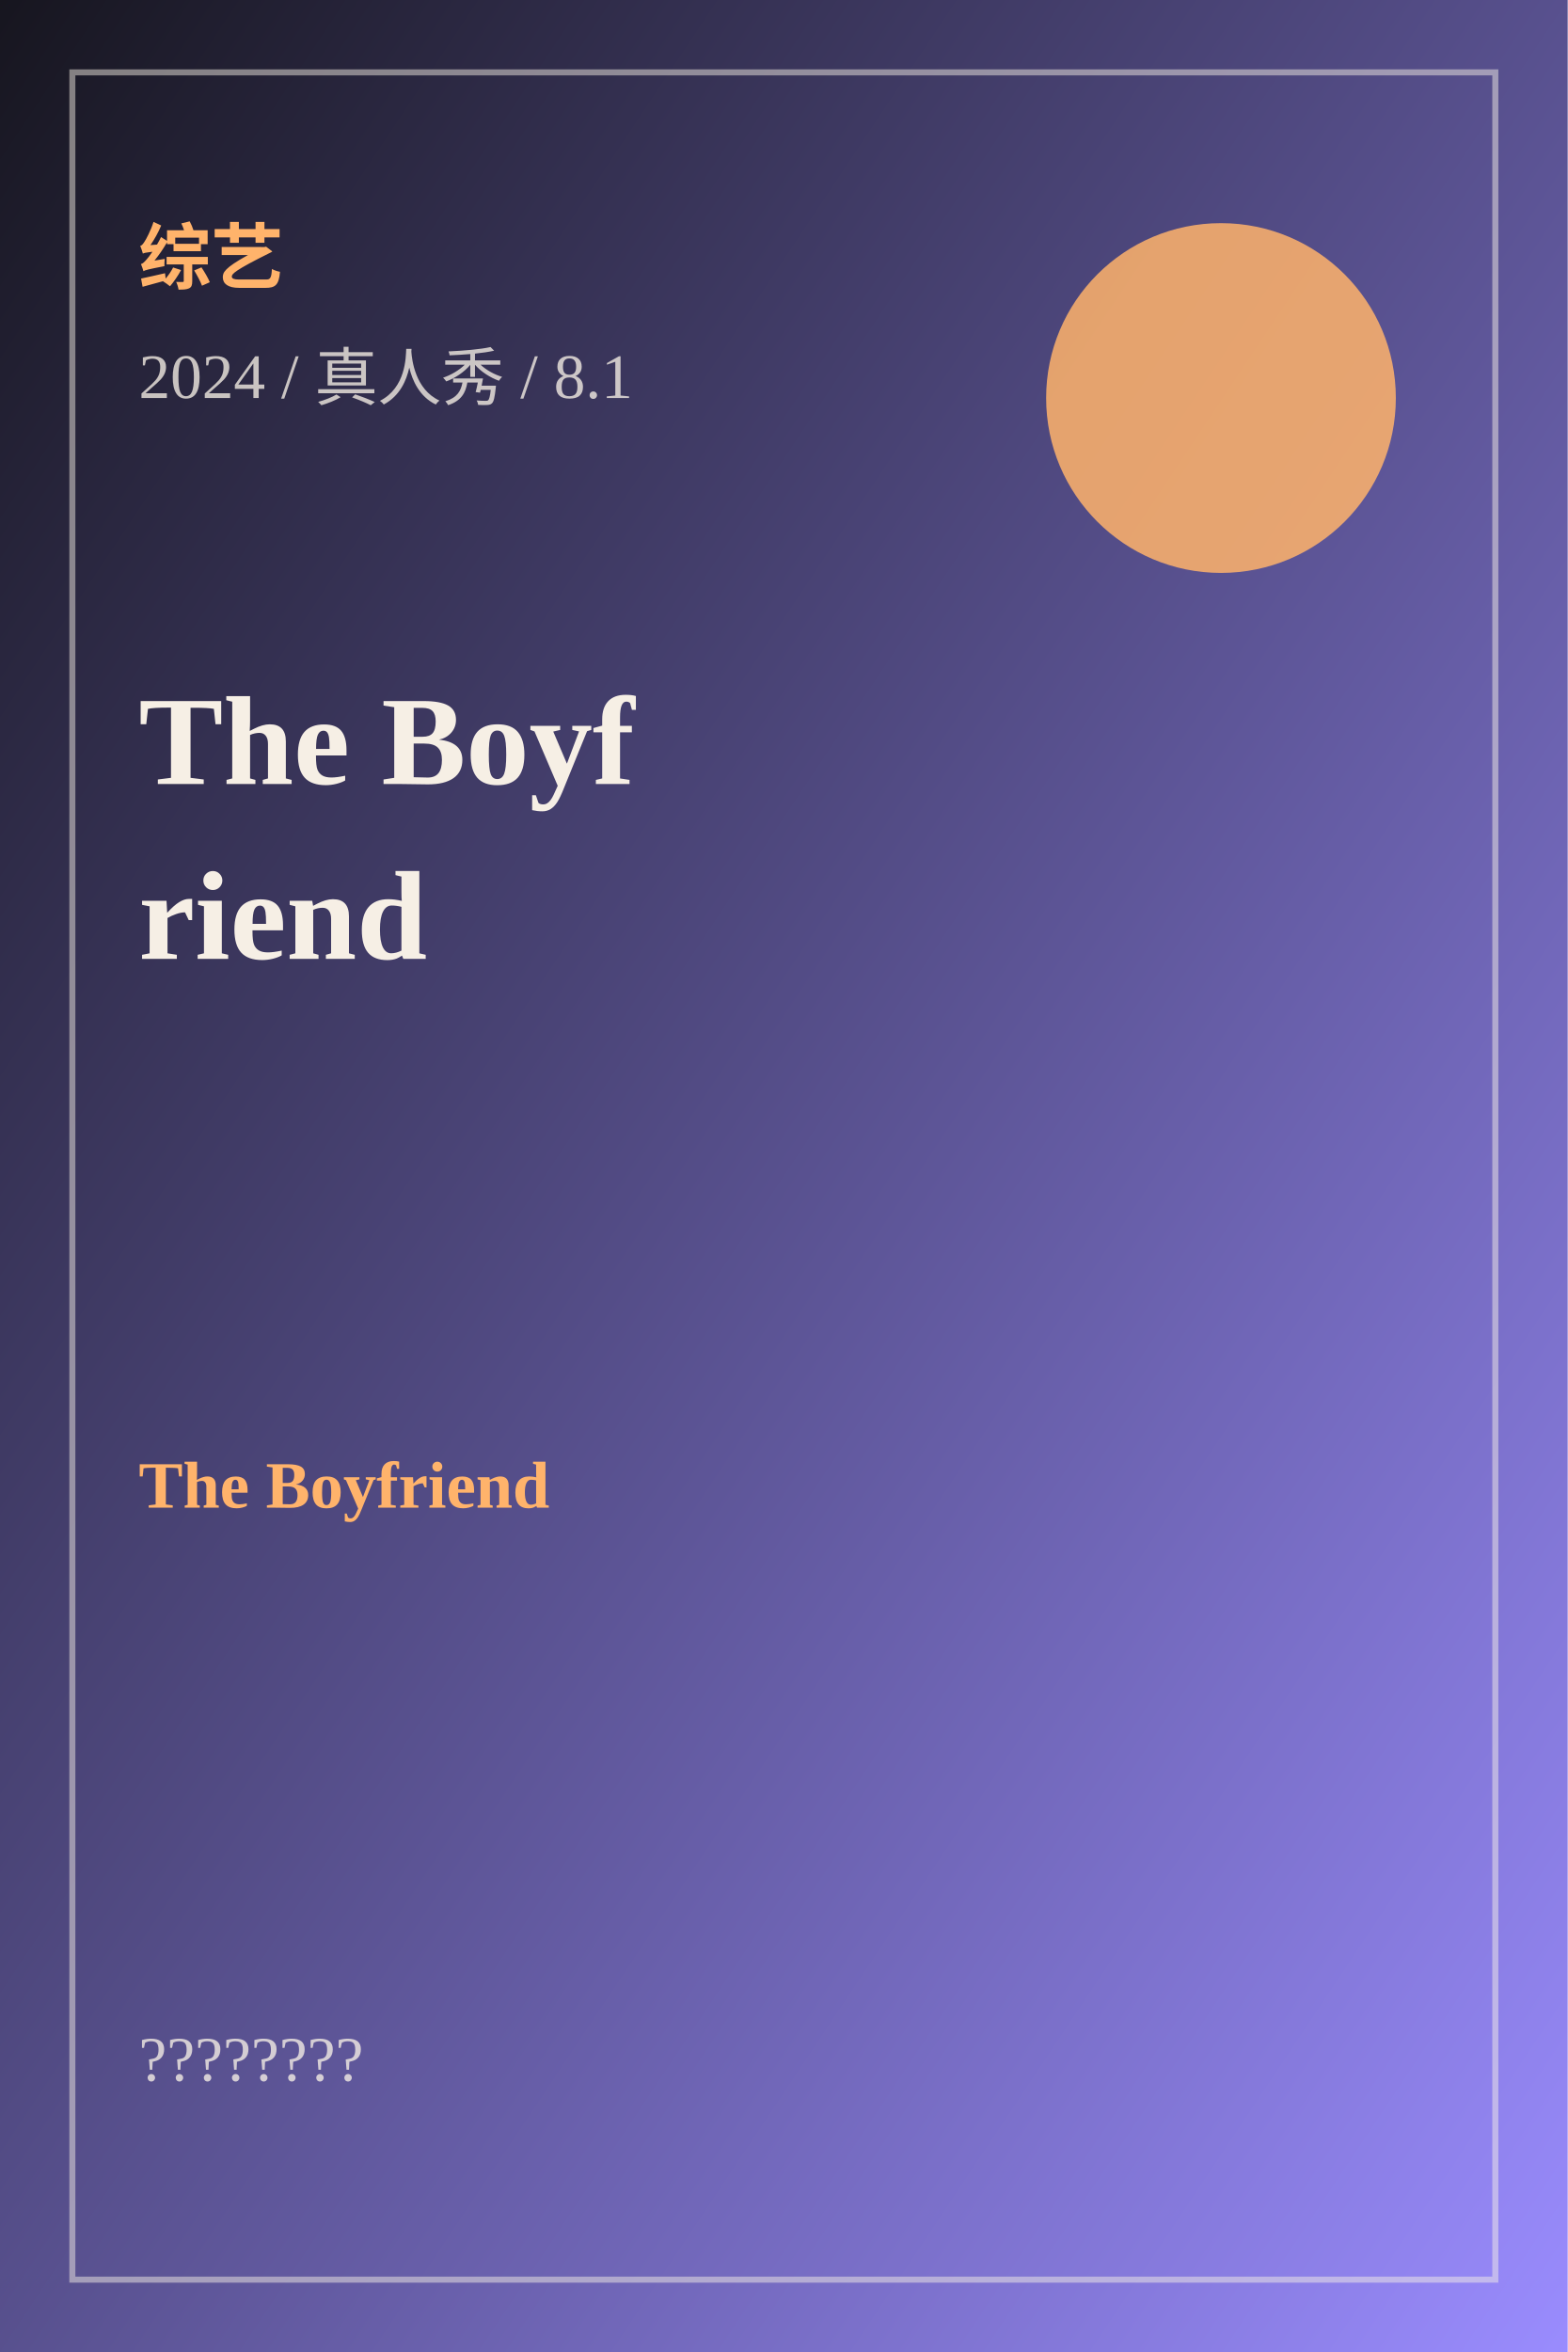
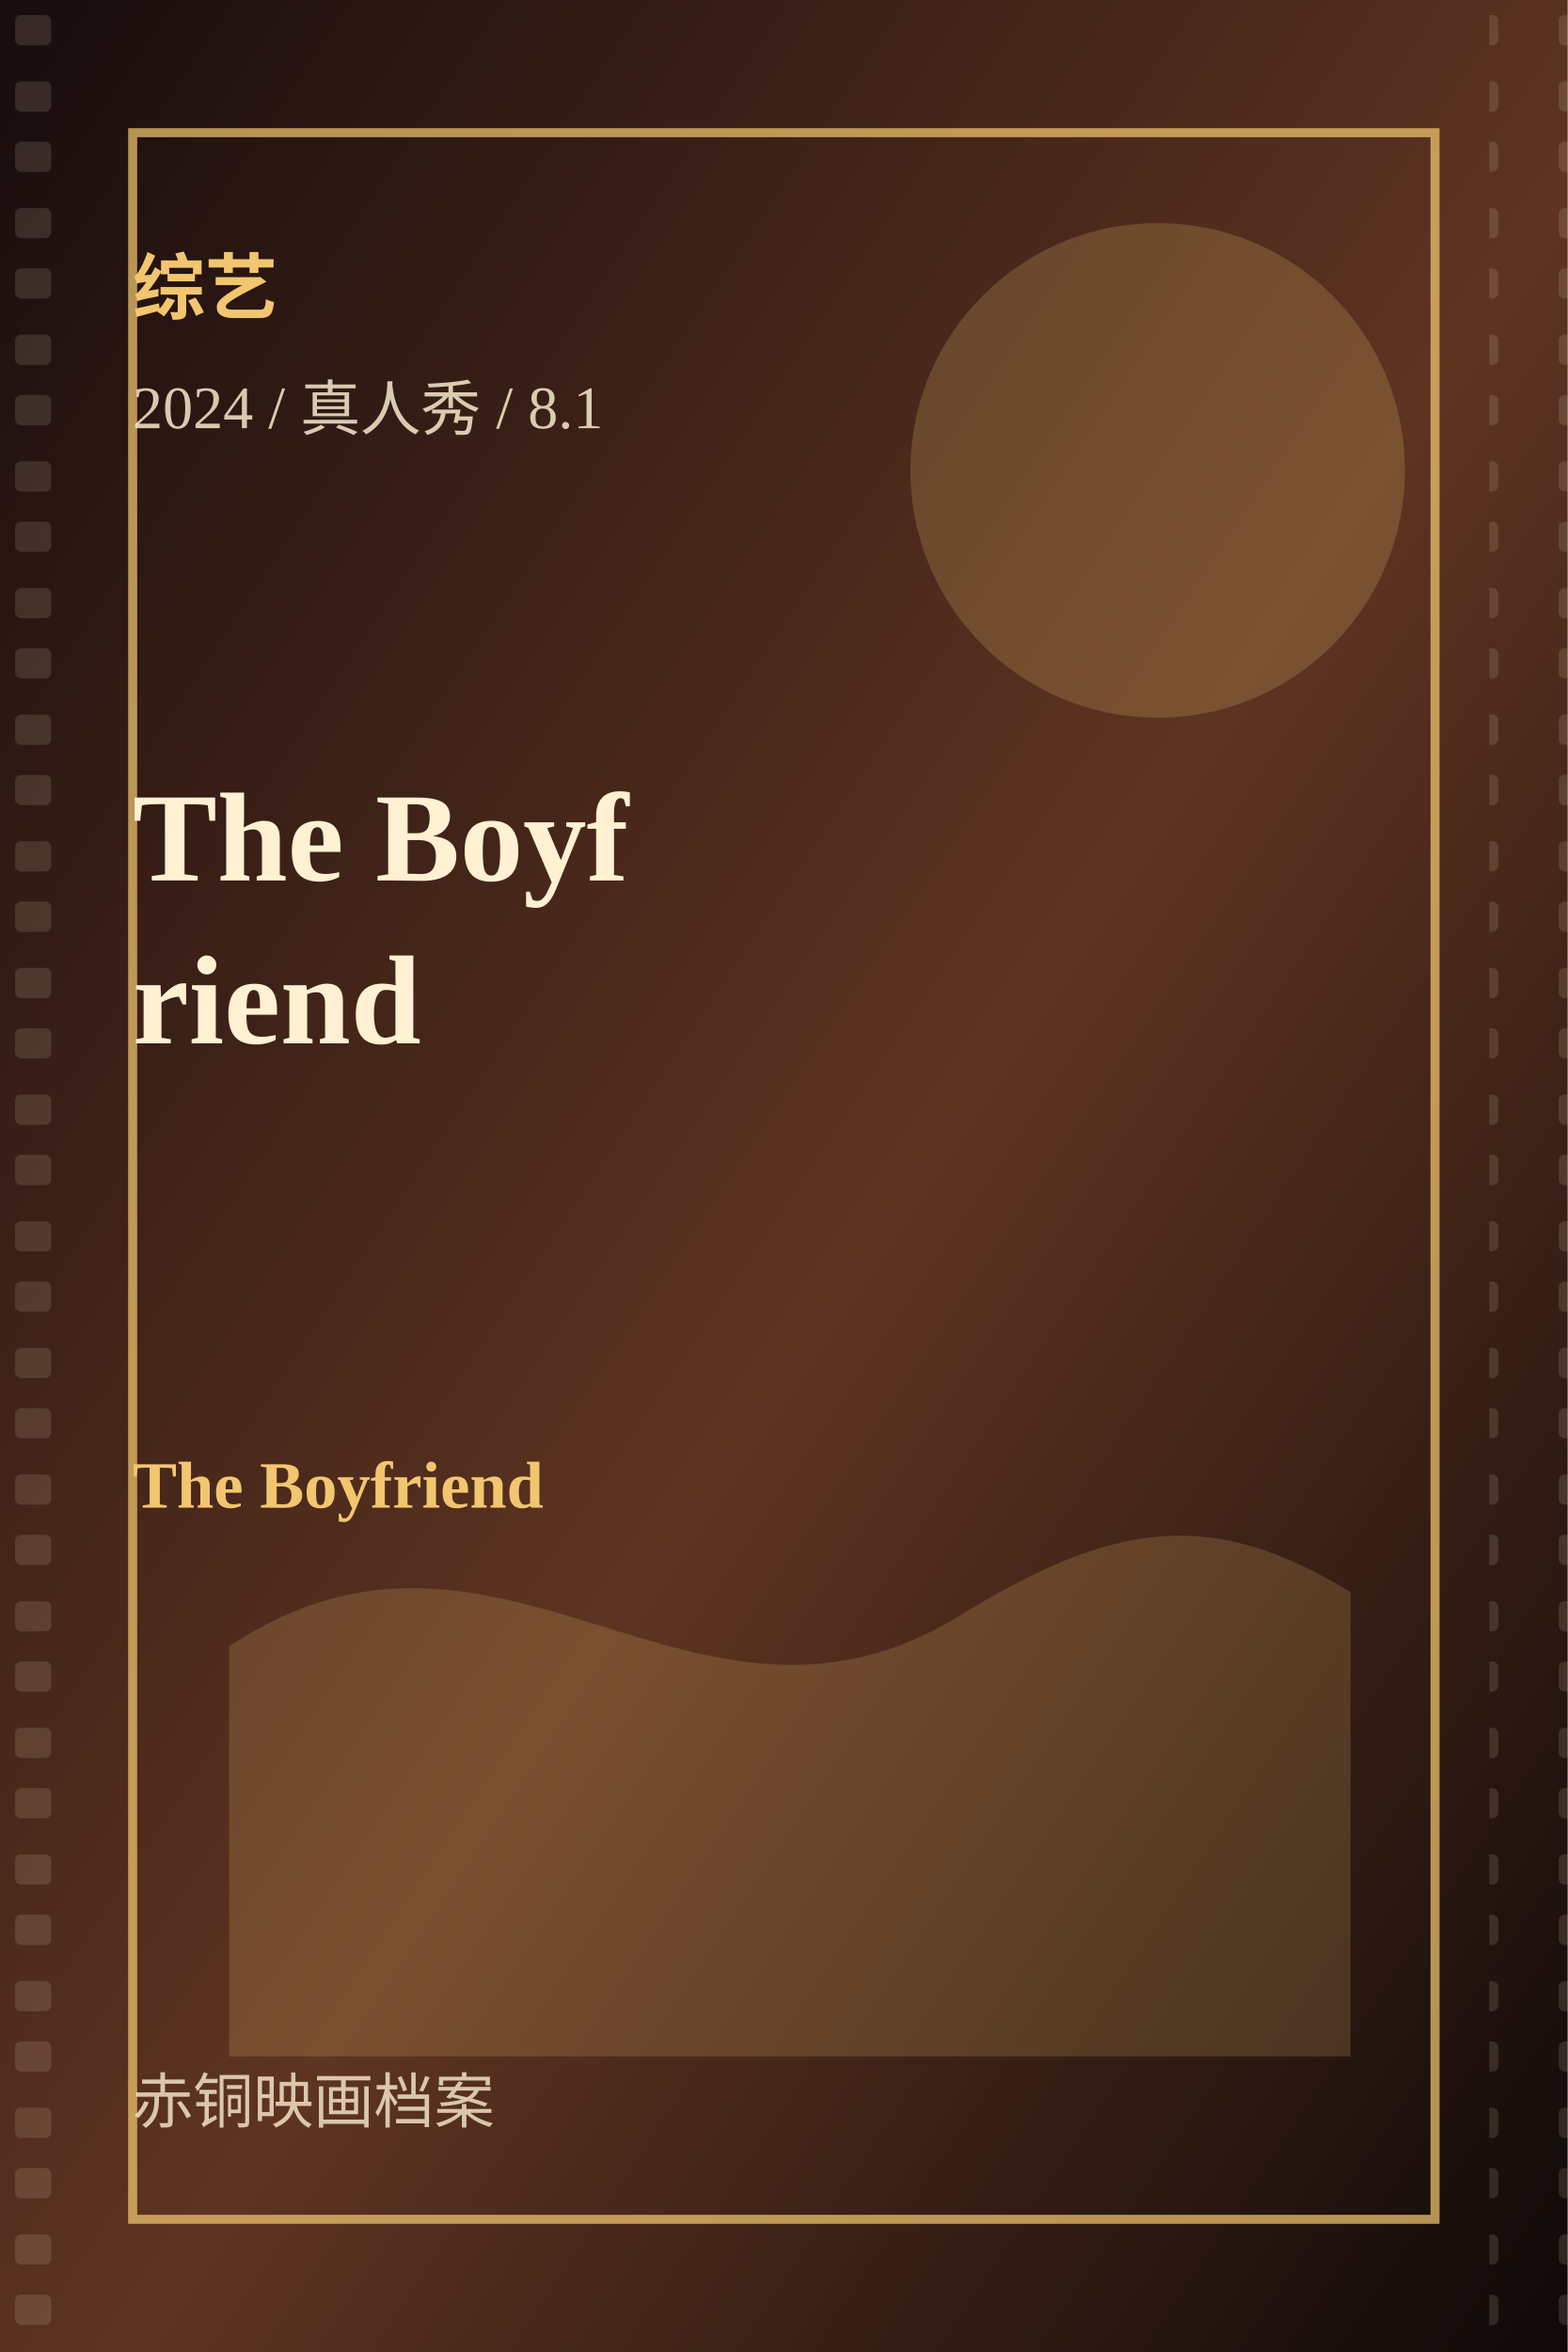
<svg xmlns="http://www.w3.org/2000/svg" width="520" height="780" viewBox="0 0 520 780">
  <defs>
-     <linearGradient id="g" x1="0" y1="0" x2="1" y2="1">
-       <stop offset="0" stop-color="#16151e" />
-       <stop offset="1" stop-color="#9a8cff" />
+     <linearGradient id="bg" x1="0" y1="0" x2="1" y2="1">
+       <stop offset="0" stop-color="#170c0d" />
+       <stop offset=".54" stop-color="hsl(18 48% 25%)" />
+       <stop offset="1" stop-color="#0e0808" />
    </linearGradient>
+     <pattern id="film" width="32" height="42" patternUnits="userSpaceOnUse">
+       <rect width="32" height="42" fill="transparent" />
+       <rect x="5" y="5" width="12" height="10" rx="2" fill="#fff1d2" opacity=".28" />
+       <rect x="5" y="27" width="12" height="10" rx="2" fill="#fff1d2" opacity=".28" />
+     </pattern>
  </defs>
-   <rect width="520" height="780" fill="url(#g)" />
-   <rect x="24" y="24" width="472" height="732" fill="none" stroke="#f6efe5" stroke-opacity=".48" stroke-width="2" />
-   <circle cx="405" cy="132" r="58" fill="#ffb36b" opacity=".85" />
-   <text x="46" y="94" fill="#ffb36b" font-size="24" font-weight="900">综艺</text>
-   <text x="46" y="132" fill="#f6efe5" font-size="21" opacity=".78">2024 / 真人秀 / 8.1</text>
-   <text x="46" y="260" fill="#f6efe5" font-size="42" font-weight="900">The Boyf</text>
-   <text x="46" y="318" fill="#f6efe5" font-size="42" font-weight="900">riend</text>
-   <text x="46" y="500" fill="#ffb36b" font-size="22" font-weight="800">The Boyfriend</text>
-   <text x="46" y="690" fill="#f6efe5" font-size="21" opacity=".78">????????</text>
+   <rect width="520" height="780" fill="url(#bg)" />
+   <rect x="0" y="0" width="26" height="780" fill="url(#film)" opacity=".45" />
+   <rect x="494" y="0" width="26" height="780" fill="url(#film)" opacity=".45" />
+   <rect x="44" y="44" width="432" height="692" fill="none" stroke="#f2c66f" stroke-width="3" opacity=".72" />
+   <circle cx="384" cy="156" r="82" fill="#f2c66f" opacity=".2" />
+   <path d="M76 546 C166 486 230 590 318 536 C370 504 402 500 448 528 L448 682 L76 682 Z" fill="#f2c66f" opacity=".18" />
+   <text x="44" y="104" fill="#f2c66f" font-size="24" font-weight="900">综艺</text>
+   <text x="44" y="142" fill="#fff1d2" font-size="20" opacity=".82">2024 / 真人秀 / 8.1</text>
+   <text x="44" y="292" fill="#fff1d2" font-size="42" font-weight="900">The Boyf</text>
+   <text x="44" y="346" fill="#fff1d2" font-size="42" font-weight="900">riend</text>
+   <text x="44" y="500" fill="#f2c66f" font-size="22" font-weight="800">The Boyfriend</text>
+   <text x="44" y="704" fill="#fff1d2" font-size="20" opacity=".78">赤铜映画档案</text>
</svg>
